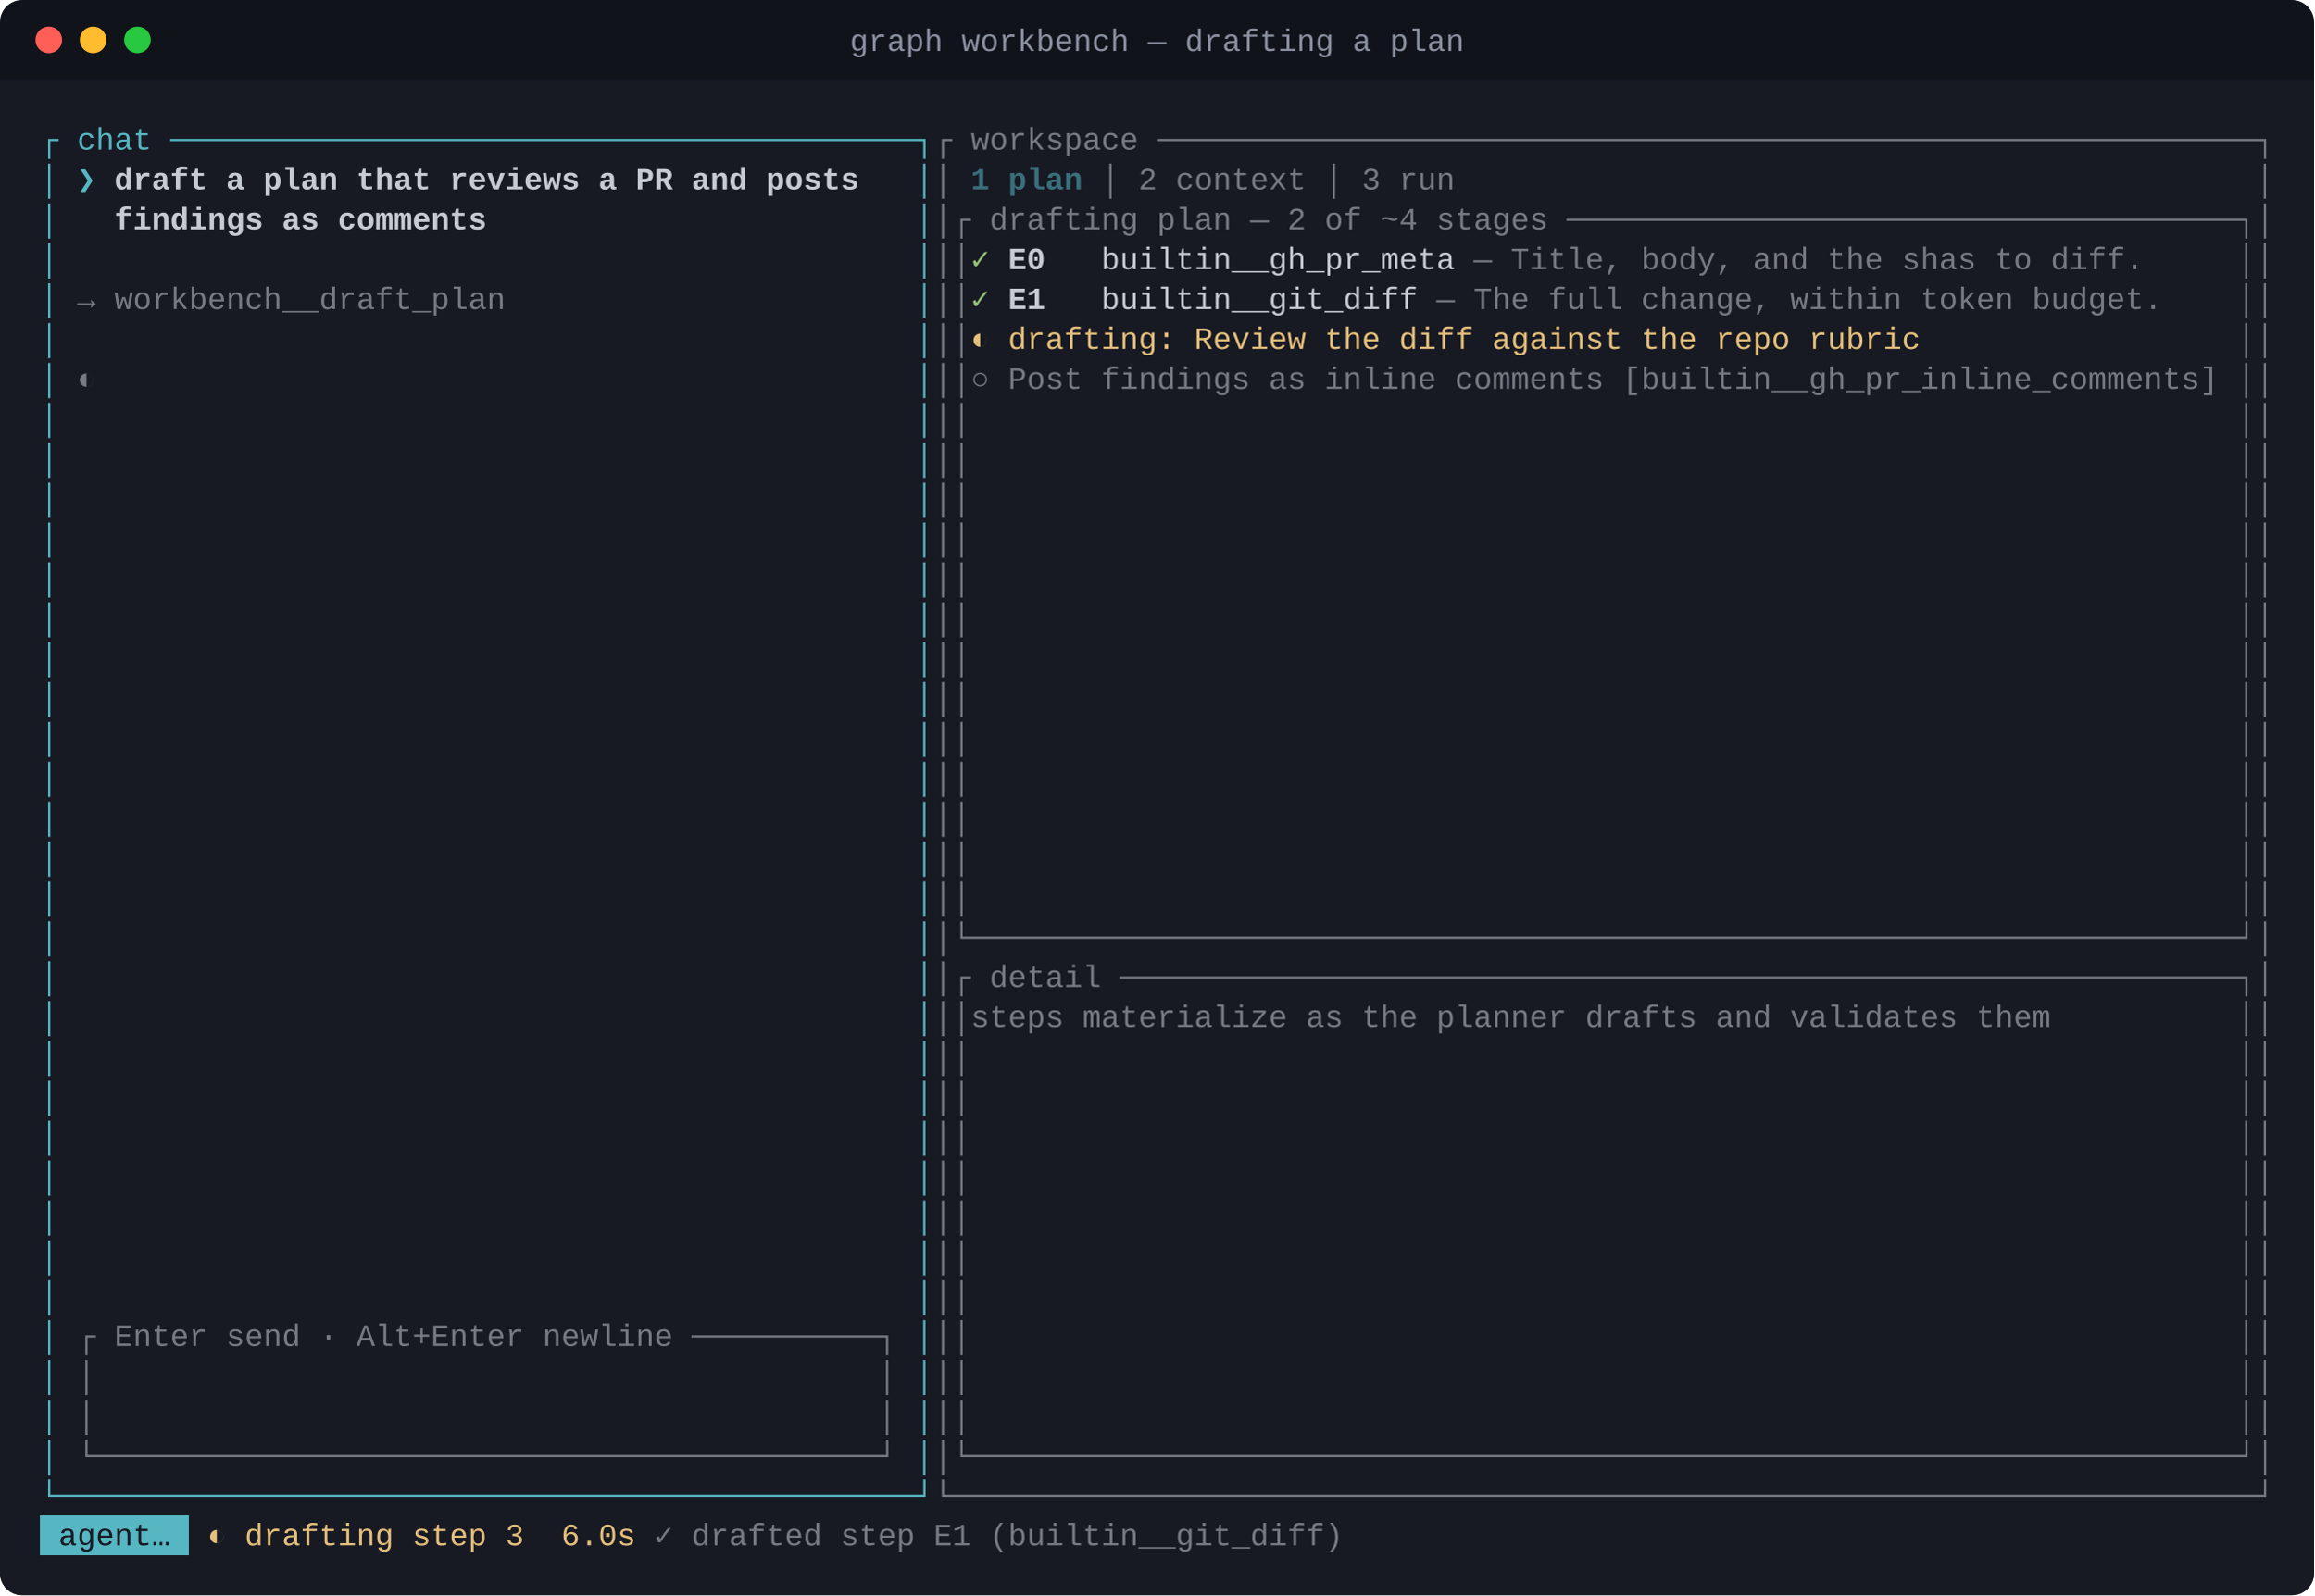
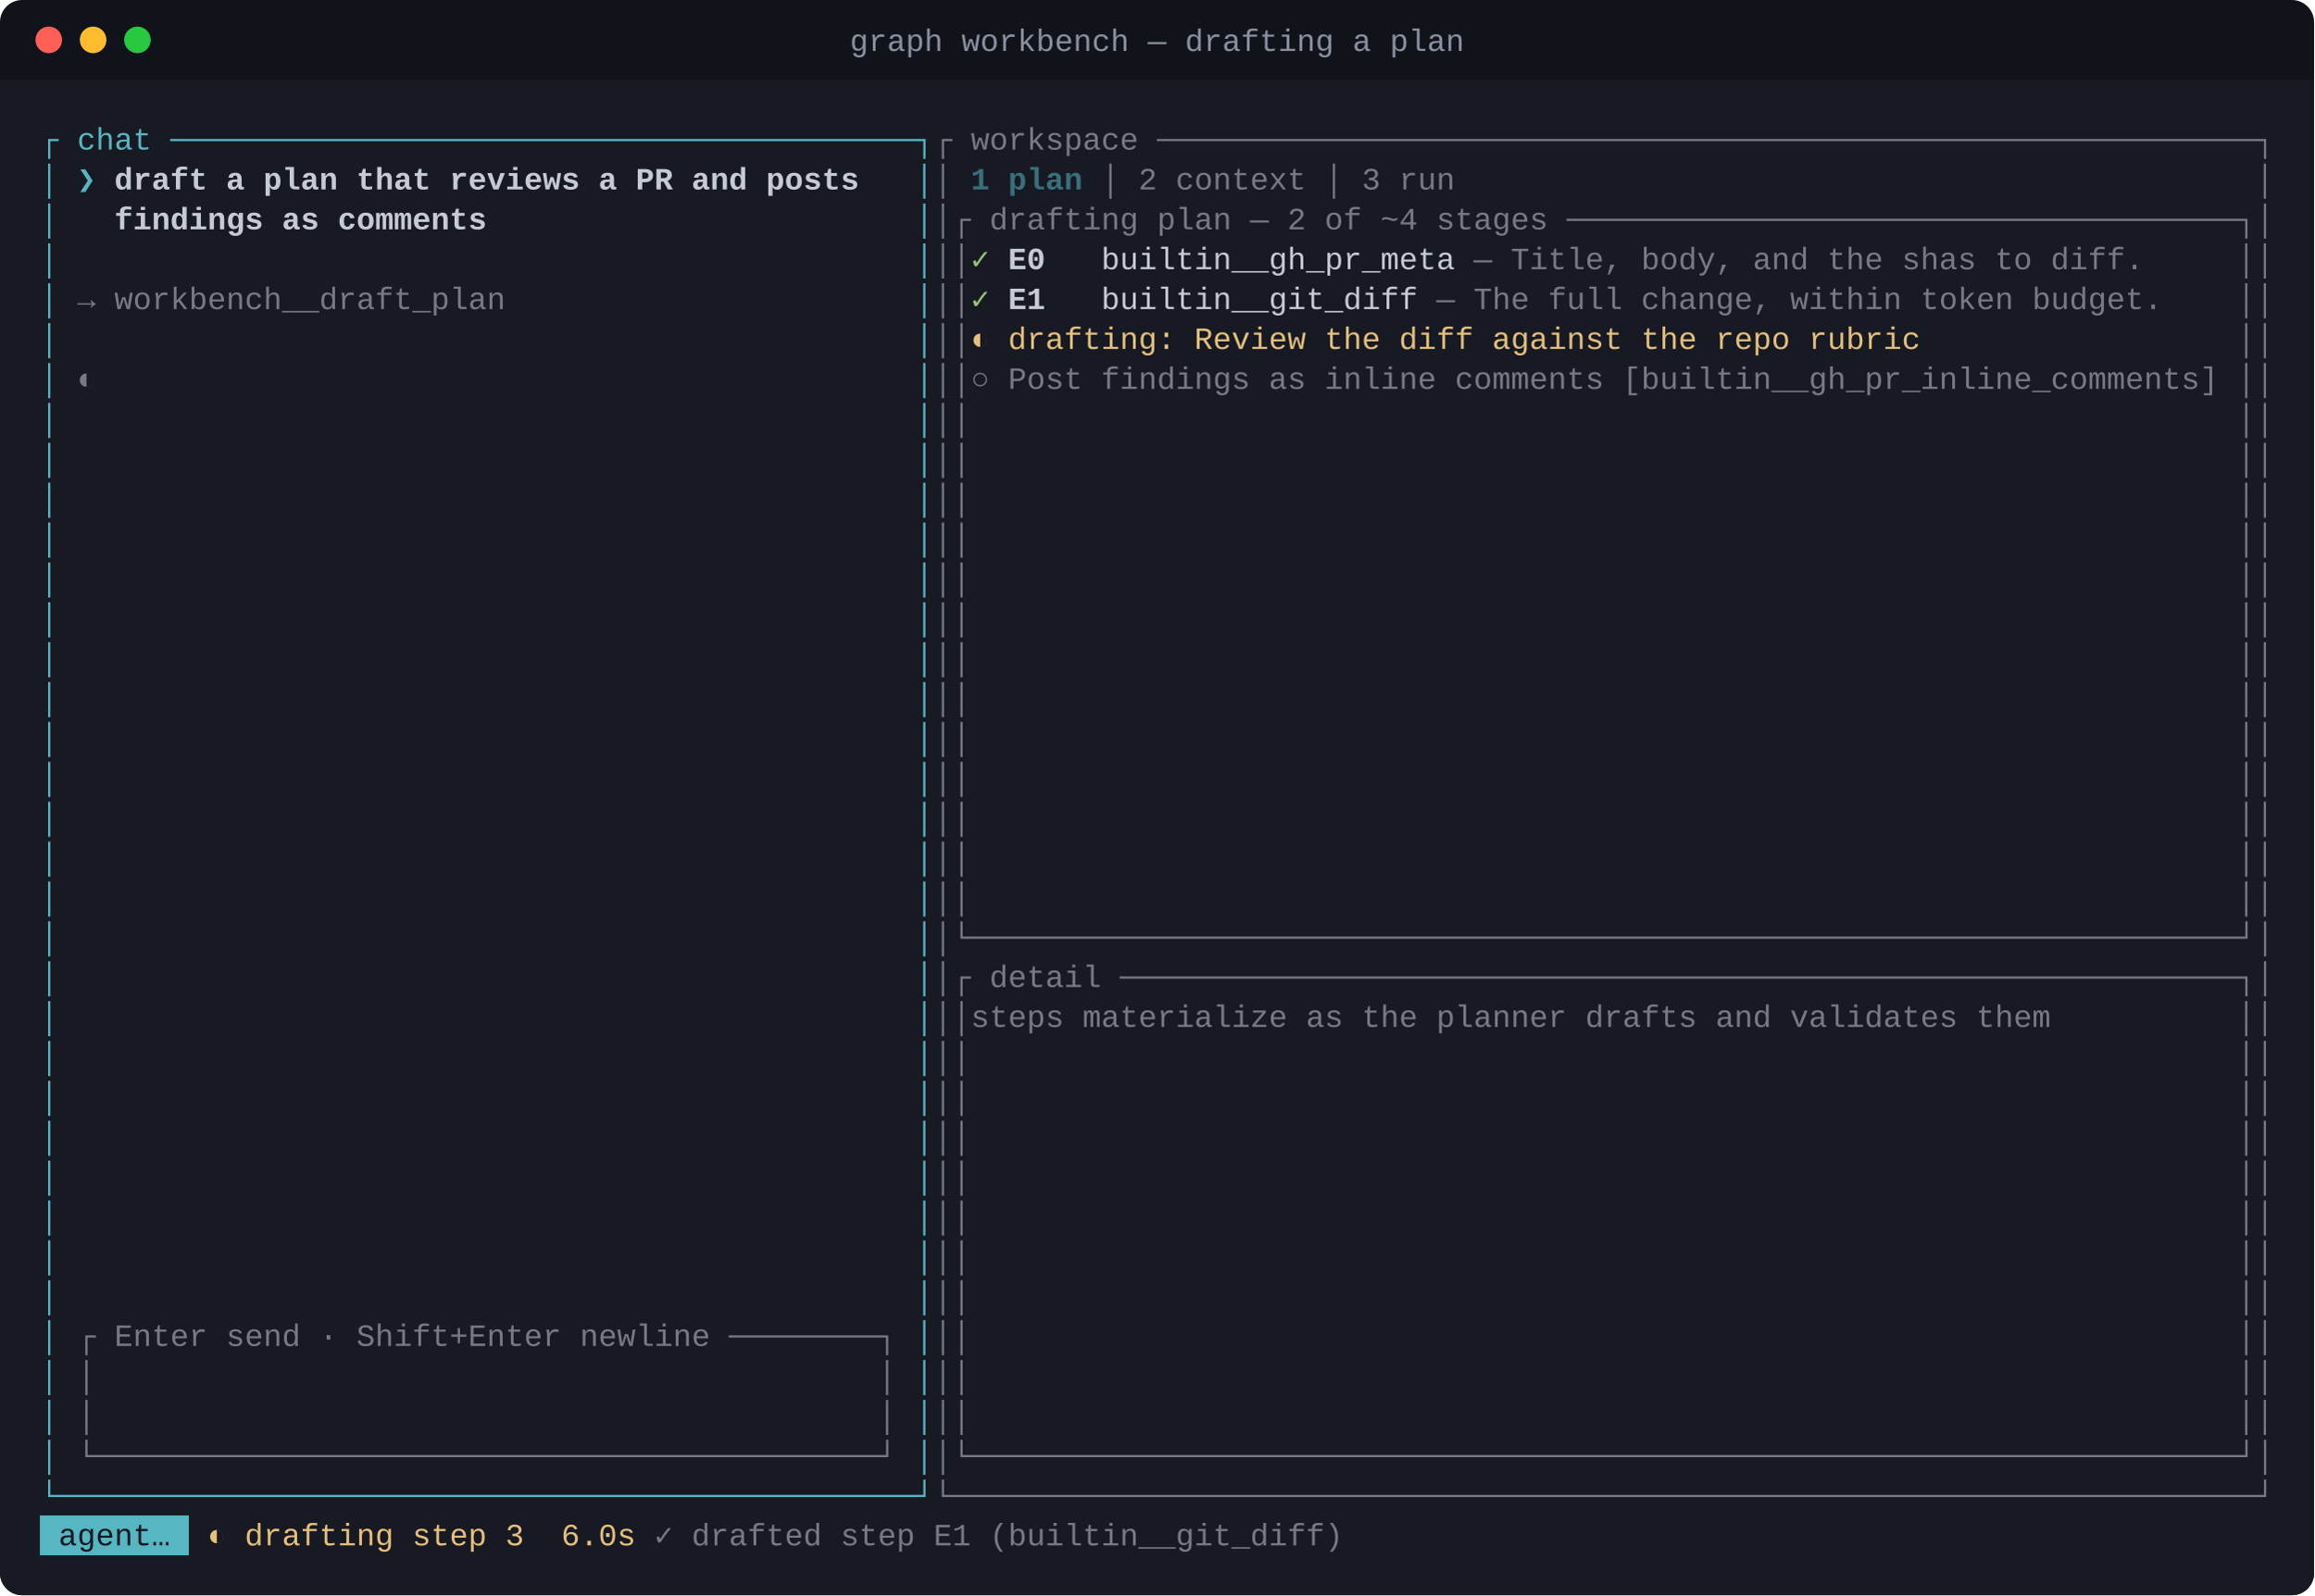
<svg xmlns="http://www.w3.org/2000/svg" width="1044" height="720" viewBox="0 0 1044 720" xml:space="preserve" font-family="ui-monospace, SFMono-Regular, Menlo, Consolas, 'Liberation Mono', monospace" font-size="14px">
  <rect width="1044" height="720" rx="10" fill="#11131b" />
  <rect y="36" width="1044" height="674" fill="#171923" />
  <rect y="700" width="1044" height="20" rx="10" fill="#171923" />
  <circle cx="22" cy="18" r="6" fill="#ff5f57" />
  <circle cx="42" cy="18" r="6" fill="#febc2e" />
  <circle cx="62" cy="18" r="6" fill="#28c840" />
  <text x="522" y="23" fill="#8b90a0" text-anchor="middle">graph workbench — drafting a plan</text>
  <rect x="18.0" y="684.0" width="67.2" height="18" fill="#56b6c2" />
  <text x="18.0" y="67.5" textLength="8.4" lengthAdjust="spacingAndGlyphs" fill="#56b6c2">┌</text>
  <text x="34.8" y="67.5" textLength="33.6" lengthAdjust="spacingAndGlyphs" fill="#56b6c2">chat</text>
  <text x="76.8" y="67.5" textLength="344.4" lengthAdjust="spacingAndGlyphs" fill="#56b6c2">────────────────────────────────────────┐</text>
  <text x="421.2" y="67.5" textLength="8.4" lengthAdjust="spacingAndGlyphs" fill="#c6cad3" opacity="0.55">┌</text>
  <text x="438.0" y="67.5" textLength="75.6" lengthAdjust="spacingAndGlyphs" fill="#c6cad3" opacity="0.55">workspace</text>
  <text x="522.0" y="67.5" textLength="504.0" lengthAdjust="spacingAndGlyphs" fill="#c6cad3" opacity="0.55">───────────────────────────────────────────────────────────┐</text>
  <text x="18.0" y="85.5" textLength="8.4" lengthAdjust="spacingAndGlyphs" fill="#56b6c2">│</text>
  <text x="34.8" y="85.5" textLength="8.4" lengthAdjust="spacingAndGlyphs" fill="#56b6c2">❯</text>
  <text x="51.6" y="85.5" textLength="42.0" lengthAdjust="spacingAndGlyphs" fill="#c6cad3" font-weight="600">draft</text>
  <text x="102.0" y="85.5" textLength="8.4" lengthAdjust="spacingAndGlyphs" fill="#c6cad3" font-weight="600">a</text>
  <text x="118.8" y="85.5" textLength="33.6" lengthAdjust="spacingAndGlyphs" fill="#c6cad3" font-weight="600">plan</text>
  <text x="160.8" y="85.5" textLength="33.6" lengthAdjust="spacingAndGlyphs" fill="#c6cad3" font-weight="600">that</text>
  <text x="202.8" y="85.5" textLength="58.8" lengthAdjust="spacingAndGlyphs" fill="#c6cad3" font-weight="600">reviews</text>
  <text x="270.0" y="85.5" textLength="8.4" lengthAdjust="spacingAndGlyphs" fill="#c6cad3" font-weight="600">a</text>
  <text x="286.8" y="85.5" textLength="16.8" lengthAdjust="spacingAndGlyphs" fill="#c6cad3" font-weight="600">PR</text>
  <text x="312.0" y="85.5" textLength="25.2" lengthAdjust="spacingAndGlyphs" fill="#c6cad3" font-weight="600">and</text>
  <text x="345.6" y="85.5" textLength="42.0" lengthAdjust="spacingAndGlyphs" fill="#c6cad3" font-weight="600">posts</text>
  <text x="412.8" y="85.5" textLength="8.4" lengthAdjust="spacingAndGlyphs" fill="#56b6c2">│</text>
  <text x="421.2" y="85.5" textLength="8.4" lengthAdjust="spacingAndGlyphs" fill="#c6cad3" opacity="0.55">│</text>
  <text x="438.0" y="85.5" textLength="8.4" lengthAdjust="spacingAndGlyphs" fill="#56b6c2" font-weight="600" opacity="0.55">1</text>
  <text x="454.8" y="85.5" textLength="33.6" lengthAdjust="spacingAndGlyphs" fill="#56b6c2" font-weight="600" opacity="0.55">plan</text>
  <text x="496.8" y="85.5" textLength="8.4" lengthAdjust="spacingAndGlyphs" fill="#c6cad3" opacity="0.55">│</text>
  <text x="513.6" y="85.5" textLength="8.4" lengthAdjust="spacingAndGlyphs" fill="#c6cad3" opacity="0.55">2</text>
  <text x="530.4" y="85.5" textLength="58.8" lengthAdjust="spacingAndGlyphs" fill="#c6cad3" opacity="0.55">context</text>
  <text x="597.6" y="85.5" textLength="8.4" lengthAdjust="spacingAndGlyphs" fill="#c6cad3" opacity="0.55">│</text>
  <text x="614.4" y="85.5" textLength="8.4" lengthAdjust="spacingAndGlyphs" fill="#c6cad3" opacity="0.55">3</text>
  <text x="631.2" y="85.5" textLength="25.2" lengthAdjust="spacingAndGlyphs" fill="#c6cad3" opacity="0.55">run</text>
  <text x="1017.6" y="85.5" textLength="8.4" lengthAdjust="spacingAndGlyphs" fill="#c6cad3" opacity="0.55">│</text>
  <text x="18.0" y="103.5" textLength="8.4" lengthAdjust="spacingAndGlyphs" fill="#56b6c2">│</text>
  <text x="51.6" y="103.5" textLength="67.2" lengthAdjust="spacingAndGlyphs" fill="#c6cad3" font-weight="600">findings</text>
  <text x="127.2" y="103.5" textLength="16.8" lengthAdjust="spacingAndGlyphs" fill="#c6cad3" font-weight="600">as</text>
  <text x="152.4" y="103.5" textLength="67.2" lengthAdjust="spacingAndGlyphs" fill="#c6cad3" font-weight="600">comments</text>
  <text x="412.8" y="103.5" textLength="8.4" lengthAdjust="spacingAndGlyphs" fill="#56b6c2">│</text>
  <text x="421.2" y="103.5" textLength="16.8" lengthAdjust="spacingAndGlyphs" fill="#c6cad3" opacity="0.55">│┌</text>
  <text x="446.4" y="103.5" textLength="67.2" lengthAdjust="spacingAndGlyphs" fill="#c6cad3" opacity="0.55">drafting</text>
  <text x="522.0" y="103.5" textLength="33.6" lengthAdjust="spacingAndGlyphs" fill="#c6cad3" opacity="0.55">plan</text>
  <text x="564.0" y="103.5" textLength="8.4" lengthAdjust="spacingAndGlyphs" fill="#c6cad3" opacity="0.55">—</text>
  <text x="580.8" y="103.5" textLength="8.4" lengthAdjust="spacingAndGlyphs" fill="#c6cad3" opacity="0.55">2</text>
  <text x="597.6" y="103.5" textLength="16.8" lengthAdjust="spacingAndGlyphs" fill="#c6cad3" opacity="0.55">of</text>
  <text x="622.8" y="103.5" textLength="16.8" lengthAdjust="spacingAndGlyphs" fill="#c6cad3" opacity="0.55">~4</text>
  <text x="648.0" y="103.5" textLength="50.4" lengthAdjust="spacingAndGlyphs" fill="#c6cad3" opacity="0.55">stages</text>
  <text x="706.8" y="103.5" textLength="319.2" lengthAdjust="spacingAndGlyphs" fill="#c6cad3" opacity="0.55">────────────────────────────────────┐│</text>
  <text x="18.0" y="121.5" textLength="8.4" lengthAdjust="spacingAndGlyphs" fill="#56b6c2">│</text>
  <text x="412.8" y="121.5" textLength="8.4" lengthAdjust="spacingAndGlyphs" fill="#56b6c2">│</text>
  <text x="421.2" y="121.5" textLength="16.8" lengthAdjust="spacingAndGlyphs" fill="#c6cad3" opacity="0.55">││</text>
  <text x="438.0" y="121.5" textLength="8.4" lengthAdjust="spacingAndGlyphs" fill="#98c379">✓</text>
  <text x="454.8" y="121.5" textLength="16.8" lengthAdjust="spacingAndGlyphs" fill="#c6cad3" font-weight="600">E0</text>
  <text x="496.8" y="121.5" textLength="159.6" lengthAdjust="spacingAndGlyphs" fill="#c6cad3">builtin__gh_pr_meta</text>
  <text x="664.8" y="121.5" textLength="8.4" lengthAdjust="spacingAndGlyphs" fill="#c6cad3" opacity="0.55">—</text>
  <text x="681.6" y="121.5" textLength="50.4" lengthAdjust="spacingAndGlyphs" fill="#c6cad3" opacity="0.55">Title,</text>
  <text x="740.4" y="121.5" textLength="42.0" lengthAdjust="spacingAndGlyphs" fill="#c6cad3" opacity="0.55">body,</text>
  <text x="790.8" y="121.5" textLength="25.2" lengthAdjust="spacingAndGlyphs" fill="#c6cad3" opacity="0.55">and</text>
  <text x="824.4" y="121.5" textLength="25.2" lengthAdjust="spacingAndGlyphs" fill="#c6cad3" opacity="0.55">the</text>
  <text x="858.0" y="121.5" textLength="33.6" lengthAdjust="spacingAndGlyphs" fill="#c6cad3" opacity="0.55">shas</text>
  <text x="900.0" y="121.5" textLength="16.8" lengthAdjust="spacingAndGlyphs" fill="#c6cad3" opacity="0.55">to</text>
  <text x="925.2" y="121.5" textLength="42.0" lengthAdjust="spacingAndGlyphs" fill="#c6cad3" opacity="0.55">diff.</text>
  <text x="1009.2" y="121.5" textLength="16.8" lengthAdjust="spacingAndGlyphs" fill="#c6cad3" opacity="0.55">││</text>
  <text x="18.0" y="139.5" textLength="8.4" lengthAdjust="spacingAndGlyphs" fill="#56b6c2">│</text>
  <text x="34.8" y="139.5" textLength="8.4" lengthAdjust="spacingAndGlyphs" fill="#c6cad3" opacity="0.55">→</text>
  <text x="51.6" y="139.5" textLength="176.4" lengthAdjust="spacingAndGlyphs" fill="#c6cad3" opacity="0.55">workbench__draft_plan</text>
  <text x="412.8" y="139.5" textLength="8.4" lengthAdjust="spacingAndGlyphs" fill="#56b6c2">│</text>
  <text x="421.2" y="139.5" textLength="16.8" lengthAdjust="spacingAndGlyphs" fill="#c6cad3" opacity="0.55">││</text>
  <text x="438.0" y="139.5" textLength="8.4" lengthAdjust="spacingAndGlyphs" fill="#98c379">✓</text>
  <text x="454.8" y="139.5" textLength="16.8" lengthAdjust="spacingAndGlyphs" fill="#c6cad3" font-weight="600">E1</text>
  <text x="496.8" y="139.5" textLength="142.8" lengthAdjust="spacingAndGlyphs" fill="#c6cad3">builtin__git_diff</text>
  <text x="648.0" y="139.5" textLength="8.4" lengthAdjust="spacingAndGlyphs" fill="#c6cad3" opacity="0.55">—</text>
  <text x="664.8" y="139.5" textLength="25.2" lengthAdjust="spacingAndGlyphs" fill="#c6cad3" opacity="0.55">The</text>
  <text x="698.4" y="139.5" textLength="33.6" lengthAdjust="spacingAndGlyphs" fill="#c6cad3" opacity="0.55">full</text>
  <text x="740.4" y="139.5" textLength="58.8" lengthAdjust="spacingAndGlyphs" fill="#c6cad3" opacity="0.55">change,</text>
  <text x="807.6" y="139.5" textLength="50.4" lengthAdjust="spacingAndGlyphs" fill="#c6cad3" opacity="0.55">within</text>
  <text x="866.4" y="139.5" textLength="42.0" lengthAdjust="spacingAndGlyphs" fill="#c6cad3" opacity="0.55">token</text>
  <text x="916.8" y="139.5" textLength="58.8" lengthAdjust="spacingAndGlyphs" fill="#c6cad3" opacity="0.55">budget.</text>
  <text x="1009.2" y="139.5" textLength="16.8" lengthAdjust="spacingAndGlyphs" fill="#c6cad3" opacity="0.55">││</text>
  <text x="18.0" y="157.5" textLength="8.4" lengthAdjust="spacingAndGlyphs" fill="#56b6c2">│</text>
  <text x="412.8" y="157.5" textLength="8.4" lengthAdjust="spacingAndGlyphs" fill="#56b6c2">│</text>
  <text x="421.2" y="157.5" textLength="16.8" lengthAdjust="spacingAndGlyphs" fill="#c6cad3" opacity="0.55">││</text>
  <text x="438.0" y="157.5" textLength="8.4" lengthAdjust="spacingAndGlyphs" fill="#e5c07b">◐</text>
  <text x="454.8" y="157.5" textLength="75.6" lengthAdjust="spacingAndGlyphs" fill="#e5c07b">drafting:</text>
  <text x="538.8" y="157.5" textLength="50.4" lengthAdjust="spacingAndGlyphs" fill="#e5c07b">Review</text>
  <text x="597.6" y="157.5" textLength="25.2" lengthAdjust="spacingAndGlyphs" fill="#e5c07b">the</text>
  <text x="631.2" y="157.5" textLength="33.6" lengthAdjust="spacingAndGlyphs" fill="#e5c07b">diff</text>
  <text x="673.2" y="157.5" textLength="58.8" lengthAdjust="spacingAndGlyphs" fill="#e5c07b">against</text>
  <text x="740.4" y="157.5" textLength="25.2" lengthAdjust="spacingAndGlyphs" fill="#e5c07b">the</text>
  <text x="774.0" y="157.5" textLength="33.6" lengthAdjust="spacingAndGlyphs" fill="#e5c07b">repo</text>
  <text x="816.0" y="157.5" textLength="50.4" lengthAdjust="spacingAndGlyphs" fill="#e5c07b">rubric</text>
  <text x="1009.2" y="157.5" textLength="16.8" lengthAdjust="spacingAndGlyphs" fill="#c6cad3" opacity="0.55">││</text>
  <text x="18.0" y="175.5" textLength="8.4" lengthAdjust="spacingAndGlyphs" fill="#56b6c2">│</text>
  <text x="34.8" y="175.5" textLength="8.4" lengthAdjust="spacingAndGlyphs" fill="#c6cad3" opacity="0.55">◐</text>
  <text x="412.8" y="175.5" textLength="8.4" lengthAdjust="spacingAndGlyphs" fill="#56b6c2">│</text>
  <text x="421.2" y="175.5" textLength="25.2" lengthAdjust="spacingAndGlyphs" fill="#c6cad3" opacity="0.55">││○</text>
  <text x="454.8" y="175.5" textLength="33.6" lengthAdjust="spacingAndGlyphs" fill="#c6cad3" opacity="0.55">Post</text>
  <text x="496.8" y="175.5" textLength="67.2" lengthAdjust="spacingAndGlyphs" fill="#c6cad3" opacity="0.55">findings</text>
  <text x="572.4" y="175.5" textLength="16.8" lengthAdjust="spacingAndGlyphs" fill="#c6cad3" opacity="0.55">as</text>
  <text x="597.6" y="175.5" textLength="50.4" lengthAdjust="spacingAndGlyphs" fill="#c6cad3" opacity="0.55">inline</text>
  <text x="656.4" y="175.5" textLength="67.2" lengthAdjust="spacingAndGlyphs" fill="#c6cad3" opacity="0.55">comments</text>
  <text x="732.0" y="175.5" textLength="268.8" lengthAdjust="spacingAndGlyphs" fill="#c6cad3" opacity="0.55">[builtin__gh_pr_inline_comments]</text>
  <text x="1009.2" y="175.5" textLength="16.8" lengthAdjust="spacingAndGlyphs" fill="#c6cad3" opacity="0.55">││</text>
  <text x="18.0" y="193.5" textLength="8.4" lengthAdjust="spacingAndGlyphs" fill="#56b6c2">│</text>
  <text x="412.8" y="193.5" textLength="8.4" lengthAdjust="spacingAndGlyphs" fill="#56b6c2">│</text>
  <text x="421.2" y="193.5" textLength="16.8" lengthAdjust="spacingAndGlyphs" fill="#c6cad3" opacity="0.55">││</text>
  <text x="1009.2" y="193.5" textLength="16.8" lengthAdjust="spacingAndGlyphs" fill="#c6cad3" opacity="0.55">││</text>
  <text x="18.0" y="211.5" textLength="8.4" lengthAdjust="spacingAndGlyphs" fill="#56b6c2">│</text>
  <text x="412.8" y="211.5" textLength="8.4" lengthAdjust="spacingAndGlyphs" fill="#56b6c2">│</text>
  <text x="421.2" y="211.5" textLength="16.8" lengthAdjust="spacingAndGlyphs" fill="#c6cad3" opacity="0.55">││</text>
  <text x="1009.2" y="211.5" textLength="16.8" lengthAdjust="spacingAndGlyphs" fill="#c6cad3" opacity="0.55">││</text>
  <text x="18.0" y="229.5" textLength="8.4" lengthAdjust="spacingAndGlyphs" fill="#56b6c2">│</text>
  <text x="412.8" y="229.5" textLength="8.4" lengthAdjust="spacingAndGlyphs" fill="#56b6c2">│</text>
  <text x="421.2" y="229.5" textLength="16.8" lengthAdjust="spacingAndGlyphs" fill="#c6cad3" opacity="0.55">││</text>
  <text x="1009.2" y="229.5" textLength="16.8" lengthAdjust="spacingAndGlyphs" fill="#c6cad3" opacity="0.55">││</text>
  <text x="18.0" y="247.5" textLength="8.4" lengthAdjust="spacingAndGlyphs" fill="#56b6c2">│</text>
  <text x="412.8" y="247.5" textLength="8.4" lengthAdjust="spacingAndGlyphs" fill="#56b6c2">│</text>
  <text x="421.2" y="247.5" textLength="16.8" lengthAdjust="spacingAndGlyphs" fill="#c6cad3" opacity="0.55">││</text>
  <text x="1009.2" y="247.5" textLength="16.8" lengthAdjust="spacingAndGlyphs" fill="#c6cad3" opacity="0.55">││</text>
  <text x="18.0" y="265.5" textLength="8.4" lengthAdjust="spacingAndGlyphs" fill="#56b6c2">│</text>
  <text x="412.8" y="265.5" textLength="8.4" lengthAdjust="spacingAndGlyphs" fill="#56b6c2">│</text>
  <text x="421.2" y="265.5" textLength="16.8" lengthAdjust="spacingAndGlyphs" fill="#c6cad3" opacity="0.55">││</text>
  <text x="1009.2" y="265.5" textLength="16.8" lengthAdjust="spacingAndGlyphs" fill="#c6cad3" opacity="0.55">││</text>
  <text x="18.0" y="283.5" textLength="8.4" lengthAdjust="spacingAndGlyphs" fill="#56b6c2">│</text>
  <text x="412.8" y="283.5" textLength="8.4" lengthAdjust="spacingAndGlyphs" fill="#56b6c2">│</text>
  <text x="421.2" y="283.5" textLength="16.8" lengthAdjust="spacingAndGlyphs" fill="#c6cad3" opacity="0.55">││</text>
  <text x="1009.2" y="283.5" textLength="16.8" lengthAdjust="spacingAndGlyphs" fill="#c6cad3" opacity="0.55">││</text>
  <text x="18.0" y="301.5" textLength="8.4" lengthAdjust="spacingAndGlyphs" fill="#56b6c2">│</text>
  <text x="412.8" y="301.5" textLength="8.4" lengthAdjust="spacingAndGlyphs" fill="#56b6c2">│</text>
  <text x="421.2" y="301.5" textLength="16.8" lengthAdjust="spacingAndGlyphs" fill="#c6cad3" opacity="0.55">││</text>
  <text x="1009.2" y="301.5" textLength="16.8" lengthAdjust="spacingAndGlyphs" fill="#c6cad3" opacity="0.55">││</text>
  <text x="18.0" y="319.5" textLength="8.4" lengthAdjust="spacingAndGlyphs" fill="#56b6c2">│</text>
  <text x="412.8" y="319.5" textLength="8.4" lengthAdjust="spacingAndGlyphs" fill="#56b6c2">│</text>
  <text x="421.2" y="319.5" textLength="16.8" lengthAdjust="spacingAndGlyphs" fill="#c6cad3" opacity="0.55">││</text>
  <text x="1009.2" y="319.5" textLength="16.8" lengthAdjust="spacingAndGlyphs" fill="#c6cad3" opacity="0.55">││</text>
  <text x="18.0" y="337.5" textLength="8.4" lengthAdjust="spacingAndGlyphs" fill="#56b6c2">│</text>
  <text x="412.8" y="337.5" textLength="8.4" lengthAdjust="spacingAndGlyphs" fill="#56b6c2">│</text>
  <text x="421.2" y="337.5" textLength="16.8" lengthAdjust="spacingAndGlyphs" fill="#c6cad3" opacity="0.55">││</text>
  <text x="1009.2" y="337.5" textLength="16.8" lengthAdjust="spacingAndGlyphs" fill="#c6cad3" opacity="0.55">││</text>
  <text x="18.0" y="355.5" textLength="8.4" lengthAdjust="spacingAndGlyphs" fill="#56b6c2">│</text>
  <text x="412.8" y="355.5" textLength="8.4" lengthAdjust="spacingAndGlyphs" fill="#56b6c2">│</text>
  <text x="421.2" y="355.5" textLength="16.8" lengthAdjust="spacingAndGlyphs" fill="#c6cad3" opacity="0.55">││</text>
  <text x="1009.2" y="355.5" textLength="16.8" lengthAdjust="spacingAndGlyphs" fill="#c6cad3" opacity="0.55">││</text>
  <text x="18.0" y="373.5" textLength="8.4" lengthAdjust="spacingAndGlyphs" fill="#56b6c2">│</text>
  <text x="412.8" y="373.5" textLength="8.4" lengthAdjust="spacingAndGlyphs" fill="#56b6c2">│</text>
  <text x="421.2" y="373.5" textLength="16.8" lengthAdjust="spacingAndGlyphs" fill="#c6cad3" opacity="0.55">││</text>
  <text x="1009.2" y="373.5" textLength="16.8" lengthAdjust="spacingAndGlyphs" fill="#c6cad3" opacity="0.55">││</text>
  <text x="18.0" y="391.5" textLength="8.4" lengthAdjust="spacingAndGlyphs" fill="#56b6c2">│</text>
  <text x="412.8" y="391.5" textLength="8.4" lengthAdjust="spacingAndGlyphs" fill="#56b6c2">│</text>
  <text x="421.2" y="391.5" textLength="16.8" lengthAdjust="spacingAndGlyphs" fill="#c6cad3" opacity="0.55">││</text>
  <text x="1009.2" y="391.5" textLength="16.8" lengthAdjust="spacingAndGlyphs" fill="#c6cad3" opacity="0.55">││</text>
  <text x="18.0" y="409.5" textLength="8.4" lengthAdjust="spacingAndGlyphs" fill="#56b6c2">│</text>
  <text x="412.8" y="409.5" textLength="8.4" lengthAdjust="spacingAndGlyphs" fill="#56b6c2">│</text>
  <text x="421.2" y="409.5" textLength="16.8" lengthAdjust="spacingAndGlyphs" fill="#c6cad3" opacity="0.55">││</text>
  <text x="1009.2" y="409.5" textLength="16.8" lengthAdjust="spacingAndGlyphs" fill="#c6cad3" opacity="0.55">││</text>
  <text x="18.0" y="427.5" textLength="8.4" lengthAdjust="spacingAndGlyphs" fill="#56b6c2">│</text>
  <text x="412.8" y="427.5" textLength="8.4" lengthAdjust="spacingAndGlyphs" fill="#56b6c2">│</text>
  <text x="421.2" y="427.5" textLength="604.8" lengthAdjust="spacingAndGlyphs" fill="#c6cad3" opacity="0.55">│└────────────────────────────────────────────────────────────────────┘│</text>
  <text x="18.0" y="445.5" textLength="8.4" lengthAdjust="spacingAndGlyphs" fill="#56b6c2">│</text>
  <text x="412.8" y="445.5" textLength="8.4" lengthAdjust="spacingAndGlyphs" fill="#56b6c2">│</text>
  <text x="421.2" y="445.5" textLength="16.8" lengthAdjust="spacingAndGlyphs" fill="#c6cad3" opacity="0.55">│┌</text>
  <text x="446.4" y="445.5" textLength="50.4" lengthAdjust="spacingAndGlyphs" fill="#c6cad3" opacity="0.55">detail</text>
  <text x="505.2" y="445.5" textLength="520.8" lengthAdjust="spacingAndGlyphs" fill="#c6cad3" opacity="0.55">────────────────────────────────────────────────────────────┐│</text>
  <text x="18.0" y="463.5" textLength="8.4" lengthAdjust="spacingAndGlyphs" fill="#56b6c2">│</text>
  <text x="412.8" y="463.5" textLength="8.4" lengthAdjust="spacingAndGlyphs" fill="#56b6c2">│</text>
  <text x="421.2" y="463.5" textLength="58.8" lengthAdjust="spacingAndGlyphs" fill="#c6cad3" opacity="0.55">││steps</text>
  <text x="488.4" y="463.5" textLength="92.4" lengthAdjust="spacingAndGlyphs" fill="#c6cad3" opacity="0.55">materialize</text>
  <text x="589.2" y="463.5" textLength="16.8" lengthAdjust="spacingAndGlyphs" fill="#c6cad3" opacity="0.55">as</text>
  <text x="614.4" y="463.5" textLength="25.2" lengthAdjust="spacingAndGlyphs" fill="#c6cad3" opacity="0.55">the</text>
  <text x="648.0" y="463.5" textLength="58.8" lengthAdjust="spacingAndGlyphs" fill="#c6cad3" opacity="0.55">planner</text>
  <text x="715.2" y="463.5" textLength="50.4" lengthAdjust="spacingAndGlyphs" fill="#c6cad3" opacity="0.55">drafts</text>
  <text x="774.0" y="463.5" textLength="25.2" lengthAdjust="spacingAndGlyphs" fill="#c6cad3" opacity="0.55">and</text>
  <text x="807.6" y="463.5" textLength="75.6" lengthAdjust="spacingAndGlyphs" fill="#c6cad3" opacity="0.55">validates</text>
  <text x="891.6" y="463.5" textLength="33.6" lengthAdjust="spacingAndGlyphs" fill="#c6cad3" opacity="0.55">them</text>
  <text x="1009.2" y="463.5" textLength="16.8" lengthAdjust="spacingAndGlyphs" fill="#c6cad3" opacity="0.55">││</text>
  <text x="18.0" y="481.5" textLength="8.4" lengthAdjust="spacingAndGlyphs" fill="#56b6c2">│</text>
  <text x="412.8" y="481.5" textLength="8.4" lengthAdjust="spacingAndGlyphs" fill="#56b6c2">│</text>
  <text x="421.2" y="481.5" textLength="16.8" lengthAdjust="spacingAndGlyphs" fill="#c6cad3" opacity="0.55">││</text>
  <text x="1009.2" y="481.5" textLength="16.8" lengthAdjust="spacingAndGlyphs" fill="#c6cad3" opacity="0.55">││</text>
  <text x="18.0" y="499.5" textLength="8.4" lengthAdjust="spacingAndGlyphs" fill="#56b6c2">│</text>
  <text x="412.8" y="499.5" textLength="8.4" lengthAdjust="spacingAndGlyphs" fill="#56b6c2">│</text>
  <text x="421.2" y="499.5" textLength="16.8" lengthAdjust="spacingAndGlyphs" fill="#c6cad3" opacity="0.55">││</text>
  <text x="1009.2" y="499.5" textLength="16.8" lengthAdjust="spacingAndGlyphs" fill="#c6cad3" opacity="0.55">││</text>
  <text x="18.0" y="517.5" textLength="8.4" lengthAdjust="spacingAndGlyphs" fill="#56b6c2">│</text>
  <text x="412.8" y="517.5" textLength="8.4" lengthAdjust="spacingAndGlyphs" fill="#56b6c2">│</text>
  <text x="421.2" y="517.5" textLength="16.8" lengthAdjust="spacingAndGlyphs" fill="#c6cad3" opacity="0.55">││</text>
  <text x="1009.2" y="517.5" textLength="16.8" lengthAdjust="spacingAndGlyphs" fill="#c6cad3" opacity="0.55">││</text>
  <text x="18.0" y="535.5" textLength="8.4" lengthAdjust="spacingAndGlyphs" fill="#56b6c2">│</text>
  <text x="412.8" y="535.5" textLength="8.4" lengthAdjust="spacingAndGlyphs" fill="#56b6c2">│</text>
  <text x="421.2" y="535.5" textLength="16.8" lengthAdjust="spacingAndGlyphs" fill="#c6cad3" opacity="0.55">││</text>
  <text x="1009.2" y="535.5" textLength="16.8" lengthAdjust="spacingAndGlyphs" fill="#c6cad3" opacity="0.55">││</text>
  <text x="18.0" y="553.5" textLength="8.4" lengthAdjust="spacingAndGlyphs" fill="#56b6c2">│</text>
  <text x="412.8" y="553.5" textLength="8.4" lengthAdjust="spacingAndGlyphs" fill="#56b6c2">│</text>
  <text x="421.2" y="553.5" textLength="16.8" lengthAdjust="spacingAndGlyphs" fill="#c6cad3" opacity="0.55">││</text>
  <text x="1009.2" y="553.5" textLength="16.8" lengthAdjust="spacingAndGlyphs" fill="#c6cad3" opacity="0.55">││</text>
  <text x="18.0" y="571.5" textLength="8.4" lengthAdjust="spacingAndGlyphs" fill="#56b6c2">│</text>
  <text x="412.8" y="571.5" textLength="8.4" lengthAdjust="spacingAndGlyphs" fill="#56b6c2">│</text>
  <text x="421.2" y="571.5" textLength="16.8" lengthAdjust="spacingAndGlyphs" fill="#c6cad3" opacity="0.55">││</text>
  <text x="1009.2" y="571.5" textLength="16.8" lengthAdjust="spacingAndGlyphs" fill="#c6cad3" opacity="0.55">││</text>
  <text x="18.0" y="589.5" textLength="8.4" lengthAdjust="spacingAndGlyphs" fill="#56b6c2">│</text>
  <text x="412.8" y="589.5" textLength="8.4" lengthAdjust="spacingAndGlyphs" fill="#56b6c2">│</text>
  <text x="421.2" y="589.5" textLength="16.8" lengthAdjust="spacingAndGlyphs" fill="#c6cad3" opacity="0.55">││</text>
  <text x="1009.2" y="589.5" textLength="16.8" lengthAdjust="spacingAndGlyphs" fill="#c6cad3" opacity="0.55">││</text>
  <text x="18.0" y="607.5" textLength="8.4" lengthAdjust="spacingAndGlyphs" fill="#56b6c2">│</text>
  <text x="34.8" y="607.5" textLength="8.4" lengthAdjust="spacingAndGlyphs" fill="#c6cad3" opacity="0.55">┌</text>
  <text x="51.6" y="607.5" textLength="42.0" lengthAdjust="spacingAndGlyphs" fill="#c6cad3" opacity="0.55">Enter</text>
  <text x="102.0" y="607.5" textLength="33.6" lengthAdjust="spacingAndGlyphs" fill="#c6cad3" opacity="0.55">send</text>
  <text x="144.0" y="607.5" textLength="8.4" lengthAdjust="spacingAndGlyphs" fill="#c6cad3" opacity="0.55">·</text>
-   <text x="160.8" y="607.5" textLength="75.6" lengthAdjust="spacingAndGlyphs" fill="#c6cad3" opacity="0.55">Alt+Enter</text>
-   <text x="244.8" y="607.5" textLength="58.8" lengthAdjust="spacingAndGlyphs" fill="#c6cad3" opacity="0.55">newline</text>
-   <text x="312.0" y="607.5" textLength="92.4" lengthAdjust="spacingAndGlyphs" fill="#c6cad3" opacity="0.55">──────────┐</text>
+   <text x="160.8" y="607.5" textLength="92.4" lengthAdjust="spacingAndGlyphs" fill="#c6cad3" opacity="0.55">Shift+Enter</text>
+   <text x="261.6" y="607.5" textLength="58.8" lengthAdjust="spacingAndGlyphs" fill="#c6cad3" opacity="0.55">newline</text>
+   <text x="328.8" y="607.5" textLength="75.6" lengthAdjust="spacingAndGlyphs" fill="#c6cad3" opacity="0.55">────────┐</text>
  <text x="412.8" y="607.5" textLength="8.4" lengthAdjust="spacingAndGlyphs" fill="#56b6c2">│</text>
  <text x="421.2" y="607.5" textLength="16.8" lengthAdjust="spacingAndGlyphs" fill="#c6cad3" opacity="0.55">││</text>
  <text x="1009.2" y="607.5" textLength="16.8" lengthAdjust="spacingAndGlyphs" fill="#c6cad3" opacity="0.55">││</text>
  <text x="18.0" y="625.5" textLength="8.4" lengthAdjust="spacingAndGlyphs" fill="#56b6c2">│</text>
  <text x="34.8" y="625.5" textLength="8.4" lengthAdjust="spacingAndGlyphs" fill="#c6cad3" opacity="0.55">│</text>
  <text x="396.0" y="625.5" textLength="8.4" lengthAdjust="spacingAndGlyphs" fill="#c6cad3" opacity="0.55">│</text>
  <text x="412.8" y="625.5" textLength="8.4" lengthAdjust="spacingAndGlyphs" fill="#56b6c2">│</text>
  <text x="421.2" y="625.5" textLength="16.8" lengthAdjust="spacingAndGlyphs" fill="#c6cad3" opacity="0.55">││</text>
  <text x="1009.2" y="625.5" textLength="16.8" lengthAdjust="spacingAndGlyphs" fill="#c6cad3" opacity="0.55">││</text>
  <text x="18.0" y="643.5" textLength="8.4" lengthAdjust="spacingAndGlyphs" fill="#56b6c2">│</text>
  <text x="34.8" y="643.5" textLength="8.4" lengthAdjust="spacingAndGlyphs" fill="#c6cad3" opacity="0.55">│</text>
  <text x="396.0" y="643.5" textLength="8.4" lengthAdjust="spacingAndGlyphs" fill="#c6cad3" opacity="0.55">│</text>
  <text x="412.8" y="643.5" textLength="8.4" lengthAdjust="spacingAndGlyphs" fill="#56b6c2">│</text>
  <text x="421.2" y="643.5" textLength="16.8" lengthAdjust="spacingAndGlyphs" fill="#c6cad3" opacity="0.55">││</text>
  <text x="1009.2" y="643.5" textLength="16.8" lengthAdjust="spacingAndGlyphs" fill="#c6cad3" opacity="0.55">││</text>
  <text x="18.0" y="661.5" textLength="8.4" lengthAdjust="spacingAndGlyphs" fill="#56b6c2">│</text>
  <text x="34.8" y="661.5" textLength="369.6" lengthAdjust="spacingAndGlyphs" fill="#c6cad3" opacity="0.55">└──────────────────────────────────────────┘</text>
  <text x="412.8" y="661.5" textLength="8.4" lengthAdjust="spacingAndGlyphs" fill="#56b6c2">│</text>
  <text x="421.2" y="661.5" textLength="604.8" lengthAdjust="spacingAndGlyphs" fill="#c6cad3" opacity="0.55">│└────────────────────────────────────────────────────────────────────┘│</text>
  <text x="18.0" y="679.5" textLength="403.2" lengthAdjust="spacingAndGlyphs" fill="#56b6c2">└──────────────────────────────────────────────┘</text>
  <text x="421.2" y="679.5" textLength="604.8" lengthAdjust="spacingAndGlyphs" fill="#c6cad3" opacity="0.55">└──────────────────────────────────────────────────────────────────────┘</text>
  <text x="26.4" y="697.5" textLength="50.4" lengthAdjust="spacingAndGlyphs" fill="#171923">agent…</text>
  <text x="93.6" y="697.5" textLength="8.4" lengthAdjust="spacingAndGlyphs" fill="#e5c07b">◐</text>
  <text x="110.4" y="697.5" textLength="67.2" lengthAdjust="spacingAndGlyphs" fill="#e5c07b">drafting</text>
  <text x="186.0" y="697.5" textLength="33.6" lengthAdjust="spacingAndGlyphs" fill="#e5c07b">step</text>
  <text x="228.0" y="697.5" textLength="8.4" lengthAdjust="spacingAndGlyphs" fill="#e5c07b">3</text>
  <text x="253.2" y="697.5" textLength="33.6" lengthAdjust="spacingAndGlyphs" fill="#e5c07b">6.0s</text>
  <text x="295.2" y="697.5" textLength="8.4" lengthAdjust="spacingAndGlyphs" fill="#c6cad3" opacity="0.55">✓</text>
  <text x="312.0" y="697.5" textLength="58.8" lengthAdjust="spacingAndGlyphs" fill="#c6cad3" opacity="0.55">drafted</text>
  <text x="379.2" y="697.5" textLength="33.6" lengthAdjust="spacingAndGlyphs" fill="#c6cad3" opacity="0.55">step</text>
  <text x="421.2" y="697.5" textLength="16.8" lengthAdjust="spacingAndGlyphs" fill="#c6cad3" opacity="0.55">E1</text>
  <text x="446.4" y="697.5" textLength="159.6" lengthAdjust="spacingAndGlyphs" fill="#c6cad3" opacity="0.55">(builtin__git_diff)</text>
</svg>
